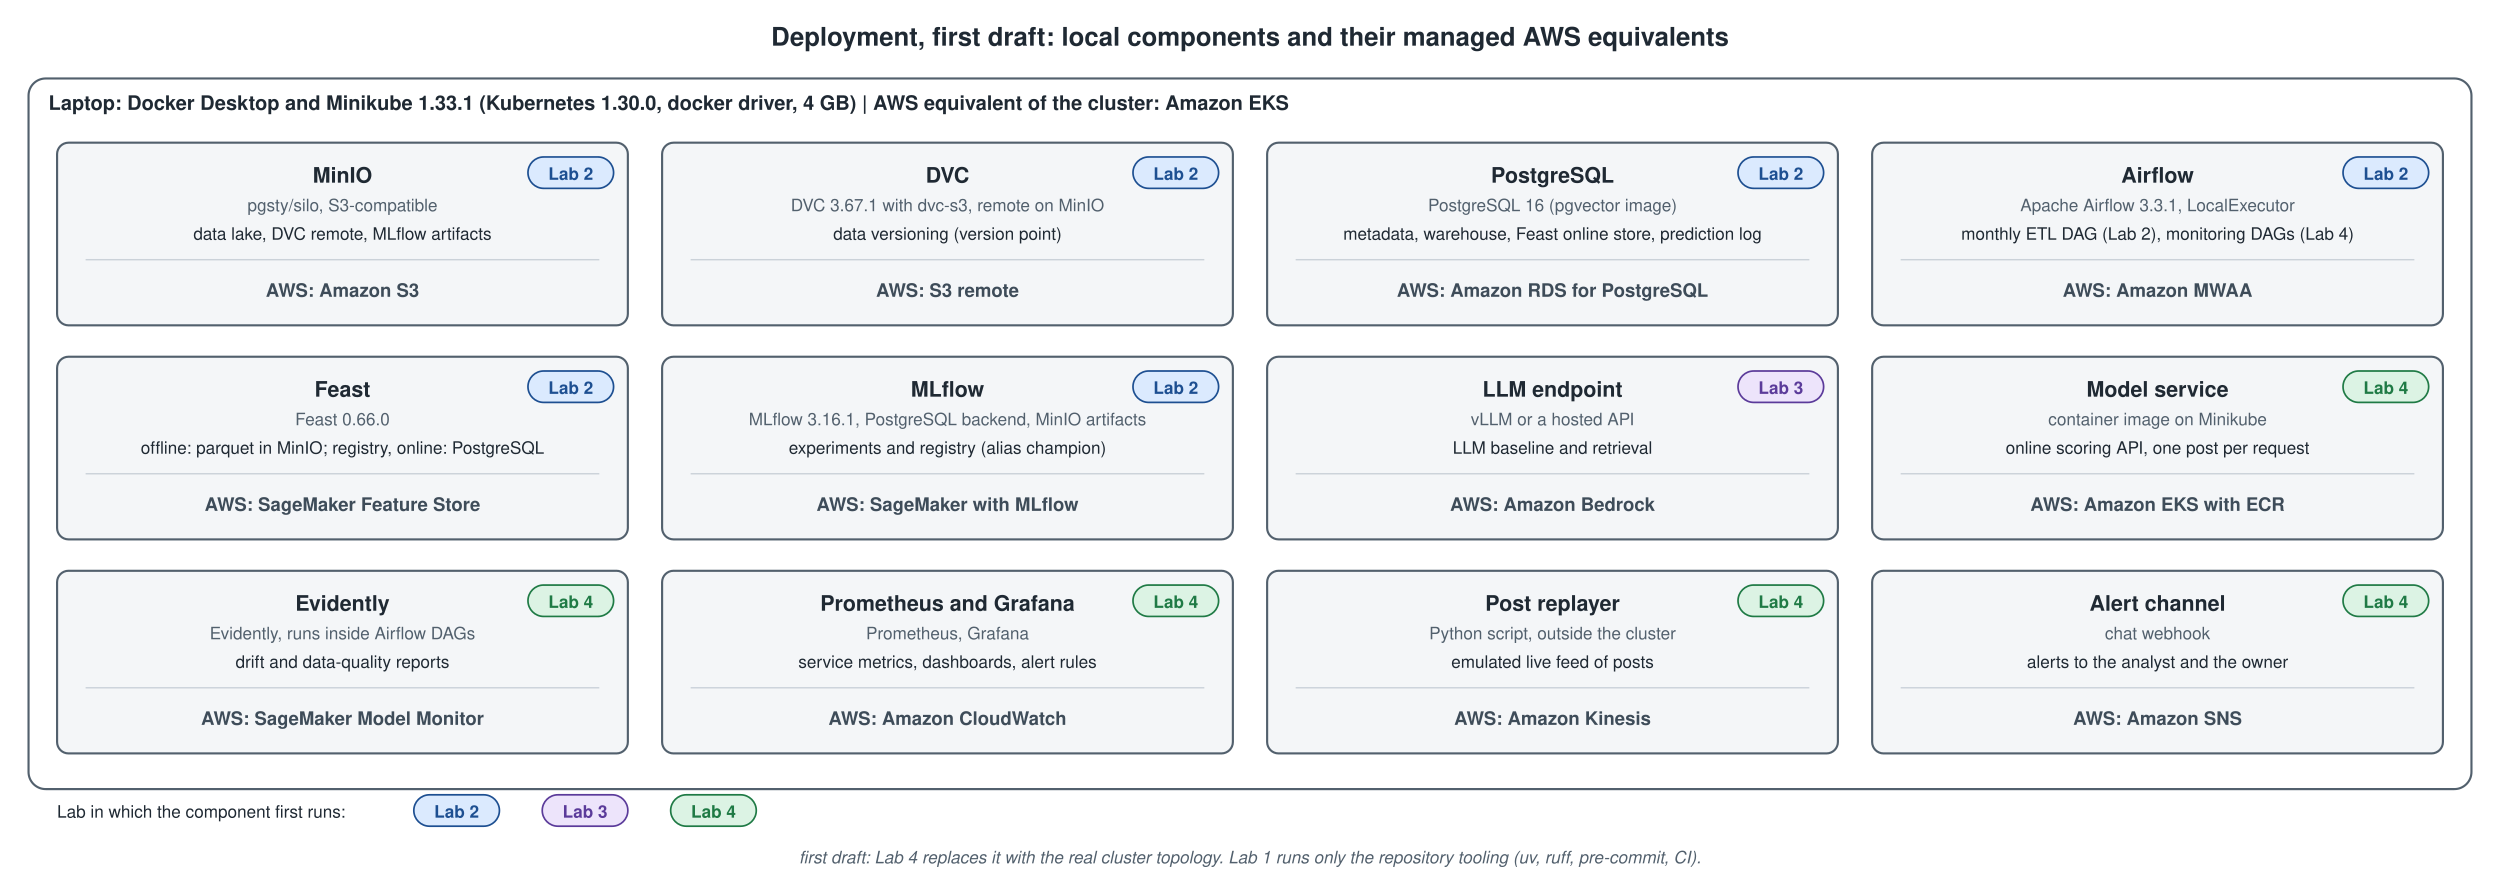
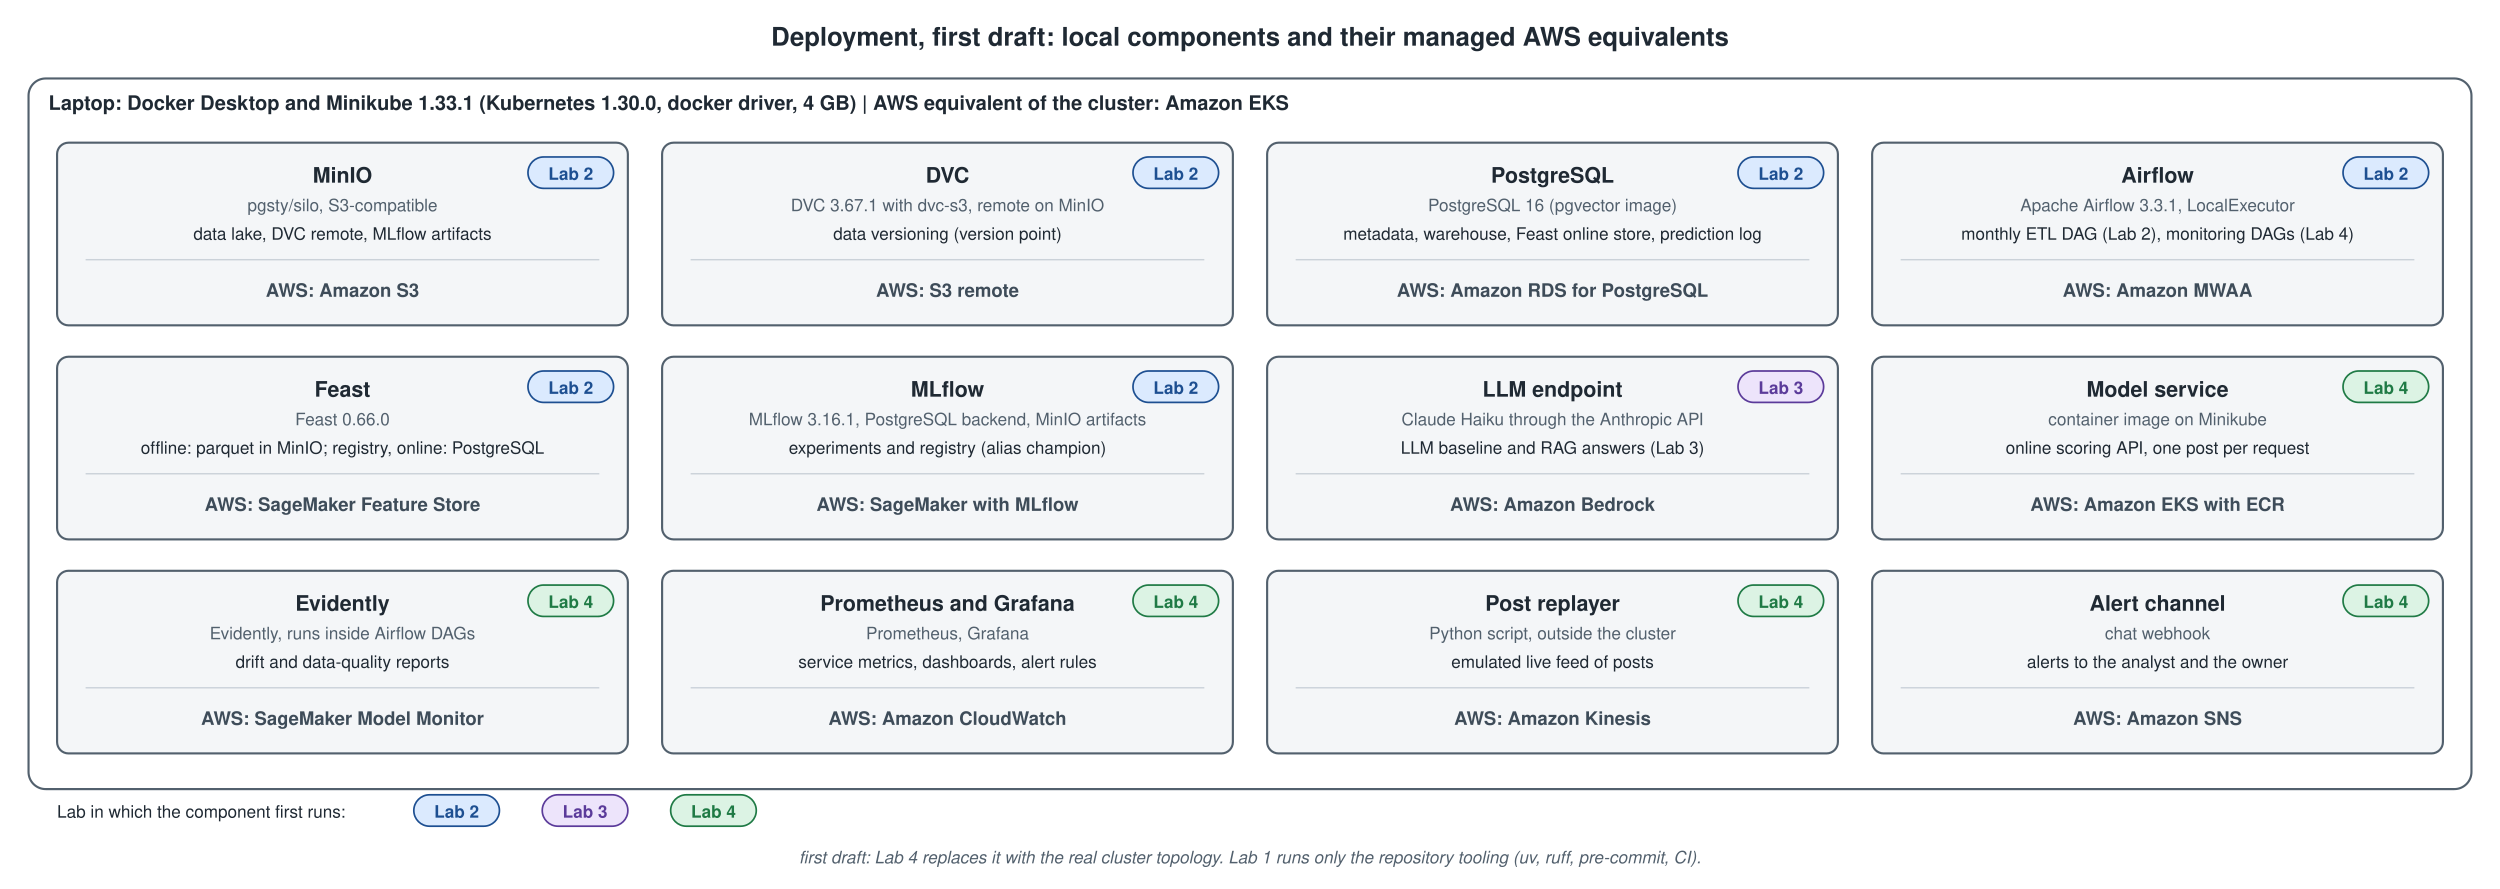
<svg xmlns="http://www.w3.org/2000/svg" width="1752" height="623" viewBox="0 0 1752 623">
  <defs>
    <marker id="ah" viewBox="0 0 10 10" refX="9" refY="5" markerWidth="8" markerHeight="8" orient="auto-start-reverse">
      <path d="M 0 0 L 10 5 L 0 10 z" fill="#1f2933" />
    </marker>
  </defs>
  <rect width="1752" height="623" fill="#ffffff" />
  <text x="876.0" y="32" font-family="Helvetica, Arial, sans-serif" font-size="18" font-weight="700" text-anchor="middle" fill="#1f2933">Deployment, first draft: local components and their managed AWS equivalents</text>
  <rect x="20" y="55" width="1712" height="498" rx="12" fill="#ffffff" stroke="#52606d" stroke-width="1.5" />
  <text x="34" y="77" font-family="Helvetica, Arial, sans-serif" font-size="14" font-weight="700" text-anchor="start" fill="#1f2933">Laptop: Docker Desktop and Minikube 1.33.1 (Kubernetes 1.30.0, docker driver, 4 GB)    |    AWS equivalent of the cluster: Amazon EKS</text>
  <rect x="40" y="100" width="400" height="128" rx="8" fill="#f4f6f8" stroke="#52606d" stroke-width="1.5" />
  <rect x="370" y="110" width="60" height="22" rx="11" fill="#dbeafe" stroke="#1d4f91" stroke-width="1.2" />
  <text x="400" y="126" font-family="Helvetica, Arial, sans-serif" font-size="12" font-weight="700" text-anchor="middle" fill="#1d4f91">Lab 2</text>
  <text x="240.0" y="128" font-family="Helvetica, Arial, sans-serif" font-size="15" font-weight="700" text-anchor="middle" fill="#1f2933">MinIO</text>
  <text x="240.0" y="148" font-family="Helvetica, Arial, sans-serif" font-size="12" font-weight="400" text-anchor="middle" fill="#52606d">pgsty/silo, S3-compatible</text>
  <text x="240.0" y="168" font-family="Helvetica, Arial, sans-serif" font-size="12" font-weight="400" text-anchor="middle" fill="#1f2933">data lake, DVC remote, MLflow artifacts</text>
  <line x1="60" y1="182" x2="420" y2="182" stroke="#cbd2d9" />
  <text x="240.0" y="208" font-family="Helvetica, Arial, sans-serif" font-size="13" font-weight="700" text-anchor="middle" fill="#3e4c59">AWS: Amazon S3</text>
  <rect x="464" y="100" width="400" height="128" rx="8" fill="#f4f6f8" stroke="#52606d" stroke-width="1.5" />
  <rect x="794" y="110" width="60" height="22" rx="11" fill="#dbeafe" stroke="#1d4f91" stroke-width="1.2" />
  <text x="824" y="126" font-family="Helvetica, Arial, sans-serif" font-size="12" font-weight="700" text-anchor="middle" fill="#1d4f91">Lab 2</text>
  <text x="664.0" y="128" font-family="Helvetica, Arial, sans-serif" font-size="15" font-weight="700" text-anchor="middle" fill="#1f2933">DVC</text>
  <text x="664.0" y="148" font-family="Helvetica, Arial, sans-serif" font-size="12" font-weight="400" text-anchor="middle" fill="#52606d">DVC 3.67.1 with dvc-s3, remote on MinIO</text>
  <text x="664.0" y="168" font-family="Helvetica, Arial, sans-serif" font-size="12" font-weight="400" text-anchor="middle" fill="#1f2933">data versioning (version point)</text>
  <line x1="484" y1="182" x2="844" y2="182" stroke="#cbd2d9" />
  <text x="664.0" y="208" font-family="Helvetica, Arial, sans-serif" font-size="13" font-weight="700" text-anchor="middle" fill="#3e4c59">AWS: S3 remote</text>
  <rect x="888" y="100" width="400" height="128" rx="8" fill="#f4f6f8" stroke="#52606d" stroke-width="1.5" />
  <rect x="1218" y="110" width="60" height="22" rx="11" fill="#dbeafe" stroke="#1d4f91" stroke-width="1.2" />
  <text x="1248" y="126" font-family="Helvetica, Arial, sans-serif" font-size="12" font-weight="700" text-anchor="middle" fill="#1d4f91">Lab 2</text>
  <text x="1088.0" y="128" font-family="Helvetica, Arial, sans-serif" font-size="15" font-weight="700" text-anchor="middle" fill="#1f2933">PostgreSQL</text>
  <text x="1088.0" y="148" font-family="Helvetica, Arial, sans-serif" font-size="12" font-weight="400" text-anchor="middle" fill="#52606d">PostgreSQL 16 (pgvector image)</text>
  <text x="1088.0" y="168" font-family="Helvetica, Arial, sans-serif" font-size="12" font-weight="400" text-anchor="middle" fill="#1f2933">metadata, warehouse, Feast online store, prediction log</text>
  <line x1="908" y1="182" x2="1268" y2="182" stroke="#cbd2d9" />
  <text x="1088.0" y="208" font-family="Helvetica, Arial, sans-serif" font-size="13" font-weight="700" text-anchor="middle" fill="#3e4c59">AWS: Amazon RDS for PostgreSQL</text>
  <rect x="1312" y="100" width="400" height="128" rx="8" fill="#f4f6f8" stroke="#52606d" stroke-width="1.5" />
  <rect x="1642" y="110" width="60" height="22" rx="11" fill="#dbeafe" stroke="#1d4f91" stroke-width="1.2" />
  <text x="1672" y="126" font-family="Helvetica, Arial, sans-serif" font-size="12" font-weight="700" text-anchor="middle" fill="#1d4f91">Lab 2</text>
  <text x="1512.0" y="128" font-family="Helvetica, Arial, sans-serif" font-size="15" font-weight="700" text-anchor="middle" fill="#1f2933">Airflow</text>
  <text x="1512.0" y="148" font-family="Helvetica, Arial, sans-serif" font-size="12" font-weight="400" text-anchor="middle" fill="#52606d">Apache Airflow 3.3.1, LocalExecutor</text>
  <text x="1512.0" y="168" font-family="Helvetica, Arial, sans-serif" font-size="12" font-weight="400" text-anchor="middle" fill="#1f2933">monthly ETL DAG (Lab 2), monitoring DAGs (Lab 4)</text>
  <line x1="1332" y1="182" x2="1692" y2="182" stroke="#cbd2d9" />
  <text x="1512.0" y="208" font-family="Helvetica, Arial, sans-serif" font-size="13" font-weight="700" text-anchor="middle" fill="#3e4c59">AWS: Amazon MWAA</text>
  <rect x="40" y="250" width="400" height="128" rx="8" fill="#f4f6f8" stroke="#52606d" stroke-width="1.5" />
  <rect x="370" y="260" width="60" height="22" rx="11" fill="#dbeafe" stroke="#1d4f91" stroke-width="1.2" />
  <text x="400" y="276" font-family="Helvetica, Arial, sans-serif" font-size="12" font-weight="700" text-anchor="middle" fill="#1d4f91">Lab 2</text>
  <text x="240.0" y="278" font-family="Helvetica, Arial, sans-serif" font-size="15" font-weight="700" text-anchor="middle" fill="#1f2933">Feast</text>
  <text x="240.0" y="298" font-family="Helvetica, Arial, sans-serif" font-size="12" font-weight="400" text-anchor="middle" fill="#52606d">Feast 0.66.0</text>
  <text x="240.0" y="318" font-family="Helvetica, Arial, sans-serif" font-size="12" font-weight="400" text-anchor="middle" fill="#1f2933">offline: parquet in MinIO; registry, online: PostgreSQL</text>
  <line x1="60" y1="332" x2="420" y2="332" stroke="#cbd2d9" />
  <text x="240.0" y="358" font-family="Helvetica, Arial, sans-serif" font-size="13" font-weight="700" text-anchor="middle" fill="#3e4c59">AWS: SageMaker Feature Store</text>
  <rect x="464" y="250" width="400" height="128" rx="8" fill="#f4f6f8" stroke="#52606d" stroke-width="1.5" />
  <rect x="794" y="260" width="60" height="22" rx="11" fill="#dbeafe" stroke="#1d4f91" stroke-width="1.2" />
  <text x="824" y="276" font-family="Helvetica, Arial, sans-serif" font-size="12" font-weight="700" text-anchor="middle" fill="#1d4f91">Lab 2</text>
  <text x="664.0" y="278" font-family="Helvetica, Arial, sans-serif" font-size="15" font-weight="700" text-anchor="middle" fill="#1f2933">MLflow</text>
  <text x="664.0" y="298" font-family="Helvetica, Arial, sans-serif" font-size="12" font-weight="400" text-anchor="middle" fill="#52606d">MLflow 3.16.1, PostgreSQL backend, MinIO artifacts</text>
  <text x="664.0" y="318" font-family="Helvetica, Arial, sans-serif" font-size="12" font-weight="400" text-anchor="middle" fill="#1f2933">experiments and registry (alias champion)</text>
  <line x1="484" y1="332" x2="844" y2="332" stroke="#cbd2d9" />
  <text x="664.0" y="358" font-family="Helvetica, Arial, sans-serif" font-size="13" font-weight="700" text-anchor="middle" fill="#3e4c59">AWS: SageMaker with MLflow</text>
  <rect x="888" y="250" width="400" height="128" rx="8" fill="#f4f6f8" stroke="#52606d" stroke-width="1.5" />
  <rect x="1218" y="260" width="60" height="22" rx="11" fill="#ede4fb" stroke="#5b3b9a" stroke-width="1.2" />
  <text x="1248" y="276" font-family="Helvetica, Arial, sans-serif" font-size="12" font-weight="700" text-anchor="middle" fill="#5b3b9a">Lab 3</text>
  <text x="1088.0" y="278" font-family="Helvetica, Arial, sans-serif" font-size="15" font-weight="700" text-anchor="middle" fill="#1f2933">LLM endpoint</text>
-   <text x="1088.0" y="298" font-family="Helvetica, Arial, sans-serif" font-size="12" font-weight="400" text-anchor="middle" fill="#52606d">vLLM or a hosted API</text>
-   <text x="1088.0" y="318" font-family="Helvetica, Arial, sans-serif" font-size="12" font-weight="400" text-anchor="middle" fill="#1f2933">LLM baseline and retrieval</text>
+   <text x="1088.0" y="298" font-family="Helvetica, Arial, sans-serif" font-size="12" font-weight="400" text-anchor="middle" fill="#52606d">Claude Haiku through the Anthropic API</text>
+   <text x="1088.0" y="318" font-family="Helvetica, Arial, sans-serif" font-size="12" font-weight="400" text-anchor="middle" fill="#1f2933">LLM baseline and RAG answers (Lab 3)</text>
  <line x1="908" y1="332" x2="1268" y2="332" stroke="#cbd2d9" />
  <text x="1088.0" y="358" font-family="Helvetica, Arial, sans-serif" font-size="13" font-weight="700" text-anchor="middle" fill="#3e4c59">AWS: Amazon Bedrock</text>
  <rect x="1312" y="250" width="400" height="128" rx="8" fill="#f4f6f8" stroke="#52606d" stroke-width="1.5" />
  <rect x="1642" y="260" width="60" height="22" rx="11" fill="#dcf3e4" stroke="#1f7a45" stroke-width="1.2" />
  <text x="1672" y="276" font-family="Helvetica, Arial, sans-serif" font-size="12" font-weight="700" text-anchor="middle" fill="#1f7a45">Lab 4</text>
  <text x="1512.0" y="278" font-family="Helvetica, Arial, sans-serif" font-size="15" font-weight="700" text-anchor="middle" fill="#1f2933">Model service</text>
  <text x="1512.0" y="298" font-family="Helvetica, Arial, sans-serif" font-size="12" font-weight="400" text-anchor="middle" fill="#52606d">container image on Minikube</text>
  <text x="1512.0" y="318" font-family="Helvetica, Arial, sans-serif" font-size="12" font-weight="400" text-anchor="middle" fill="#1f2933">online scoring API, one post per request</text>
  <line x1="1332" y1="332" x2="1692" y2="332" stroke="#cbd2d9" />
  <text x="1512.0" y="358" font-family="Helvetica, Arial, sans-serif" font-size="13" font-weight="700" text-anchor="middle" fill="#3e4c59">AWS: Amazon EKS with ECR</text>
  <rect x="40" y="400" width="400" height="128" rx="8" fill="#f4f6f8" stroke="#52606d" stroke-width="1.5" />
  <rect x="370" y="410" width="60" height="22" rx="11" fill="#dcf3e4" stroke="#1f7a45" stroke-width="1.2" />
  <text x="400" y="426" font-family="Helvetica, Arial, sans-serif" font-size="12" font-weight="700" text-anchor="middle" fill="#1f7a45">Lab 4</text>
  <text x="240.0" y="428" font-family="Helvetica, Arial, sans-serif" font-size="15" font-weight="700" text-anchor="middle" fill="#1f2933">Evidently</text>
  <text x="240.0" y="448" font-family="Helvetica, Arial, sans-serif" font-size="12" font-weight="400" text-anchor="middle" fill="#52606d">Evidently, runs inside Airflow DAGs</text>
  <text x="240.0" y="468" font-family="Helvetica, Arial, sans-serif" font-size="12" font-weight="400" text-anchor="middle" fill="#1f2933">drift and data-quality reports</text>
  <line x1="60" y1="482" x2="420" y2="482" stroke="#cbd2d9" />
  <text x="240.0" y="508" font-family="Helvetica, Arial, sans-serif" font-size="13" font-weight="700" text-anchor="middle" fill="#3e4c59">AWS: SageMaker Model Monitor</text>
  <rect x="464" y="400" width="400" height="128" rx="8" fill="#f4f6f8" stroke="#52606d" stroke-width="1.5" />
  <rect x="794" y="410" width="60" height="22" rx="11" fill="#dcf3e4" stroke="#1f7a45" stroke-width="1.2" />
  <text x="824" y="426" font-family="Helvetica, Arial, sans-serif" font-size="12" font-weight="700" text-anchor="middle" fill="#1f7a45">Lab 4</text>
  <text x="664.0" y="428" font-family="Helvetica, Arial, sans-serif" font-size="15" font-weight="700" text-anchor="middle" fill="#1f2933">Prometheus and Grafana</text>
  <text x="664.0" y="448" font-family="Helvetica, Arial, sans-serif" font-size="12" font-weight="400" text-anchor="middle" fill="#52606d">Prometheus, Grafana</text>
  <text x="664.0" y="468" font-family="Helvetica, Arial, sans-serif" font-size="12" font-weight="400" text-anchor="middle" fill="#1f2933">service metrics, dashboards, alert rules</text>
  <line x1="484" y1="482" x2="844" y2="482" stroke="#cbd2d9" />
  <text x="664.0" y="508" font-family="Helvetica, Arial, sans-serif" font-size="13" font-weight="700" text-anchor="middle" fill="#3e4c59">AWS: Amazon CloudWatch</text>
  <rect x="888" y="400" width="400" height="128" rx="8" fill="#f4f6f8" stroke="#52606d" stroke-width="1.5" />
  <rect x="1218" y="410" width="60" height="22" rx="11" fill="#dcf3e4" stroke="#1f7a45" stroke-width="1.2" />
  <text x="1248" y="426" font-family="Helvetica, Arial, sans-serif" font-size="12" font-weight="700" text-anchor="middle" fill="#1f7a45">Lab 4</text>
  <text x="1088.0" y="428" font-family="Helvetica, Arial, sans-serif" font-size="15" font-weight="700" text-anchor="middle" fill="#1f2933">Post replayer</text>
  <text x="1088.0" y="448" font-family="Helvetica, Arial, sans-serif" font-size="12" font-weight="400" text-anchor="middle" fill="#52606d">Python script, outside the cluster</text>
  <text x="1088.0" y="468" font-family="Helvetica, Arial, sans-serif" font-size="12" font-weight="400" text-anchor="middle" fill="#1f2933">emulated live feed of posts</text>
  <line x1="908" y1="482" x2="1268" y2="482" stroke="#cbd2d9" />
  <text x="1088.0" y="508" font-family="Helvetica, Arial, sans-serif" font-size="13" font-weight="700" text-anchor="middle" fill="#3e4c59">AWS: Amazon Kinesis</text>
  <rect x="1312" y="400" width="400" height="128" rx="8" fill="#f4f6f8" stroke="#52606d" stroke-width="1.5" />
  <rect x="1642" y="410" width="60" height="22" rx="11" fill="#dcf3e4" stroke="#1f7a45" stroke-width="1.2" />
  <text x="1672" y="426" font-family="Helvetica, Arial, sans-serif" font-size="12" font-weight="700" text-anchor="middle" fill="#1f7a45">Lab 4</text>
  <text x="1512.0" y="428" font-family="Helvetica, Arial, sans-serif" font-size="15" font-weight="700" text-anchor="middle" fill="#1f2933">Alert channel</text>
  <text x="1512.0" y="448" font-family="Helvetica, Arial, sans-serif" font-size="12" font-weight="400" text-anchor="middle" fill="#52606d">chat webhook</text>
  <text x="1512.0" y="468" font-family="Helvetica, Arial, sans-serif" font-size="12" font-weight="400" text-anchor="middle" fill="#1f2933">alerts to the analyst and the owner</text>
  <line x1="1332" y1="482" x2="1692" y2="482" stroke="#cbd2d9" />
  <text x="1512.0" y="508" font-family="Helvetica, Arial, sans-serif" font-size="13" font-weight="700" text-anchor="middle" fill="#3e4c59">AWS: Amazon SNS</text>
  <text x="40" y="573" font-family="Helvetica, Arial, sans-serif" font-size="12" font-weight="400" text-anchor="start" fill="#1f2933">Lab in which the component first runs:</text>
  <rect x="290" y="557" width="60" height="22" rx="11" fill="#dbeafe" stroke="#1d4f91" stroke-width="1.2" />
  <text x="320" y="573" font-family="Helvetica, Arial, sans-serif" font-size="12" font-weight="700" text-anchor="middle" fill="#1d4f91">Lab 2</text>
  <rect x="380" y="557" width="60" height="22" rx="11" fill="#ede4fb" stroke="#5b3b9a" stroke-width="1.2" />
  <text x="410" y="573" font-family="Helvetica, Arial, sans-serif" font-size="12" font-weight="700" text-anchor="middle" fill="#5b3b9a">Lab 3</text>
  <rect x="470" y="557" width="60" height="22" rx="11" fill="#dcf3e4" stroke="#1f7a45" stroke-width="1.2" />
  <text x="500" y="573" font-family="Helvetica, Arial, sans-serif" font-size="12" font-weight="700" text-anchor="middle" fill="#1f7a45">Lab 4</text>
  <text x="876.0" y="605" font-family="Helvetica, Arial, sans-serif" font-size="12" font-weight="400" text-anchor="middle" fill="#52606d" font-style="italic">first draft: Lab 4 replaces it with the real cluster topology. Lab 1 runs only the repository tooling (uv, ruff, pre-commit, CI).</text>
</svg>
